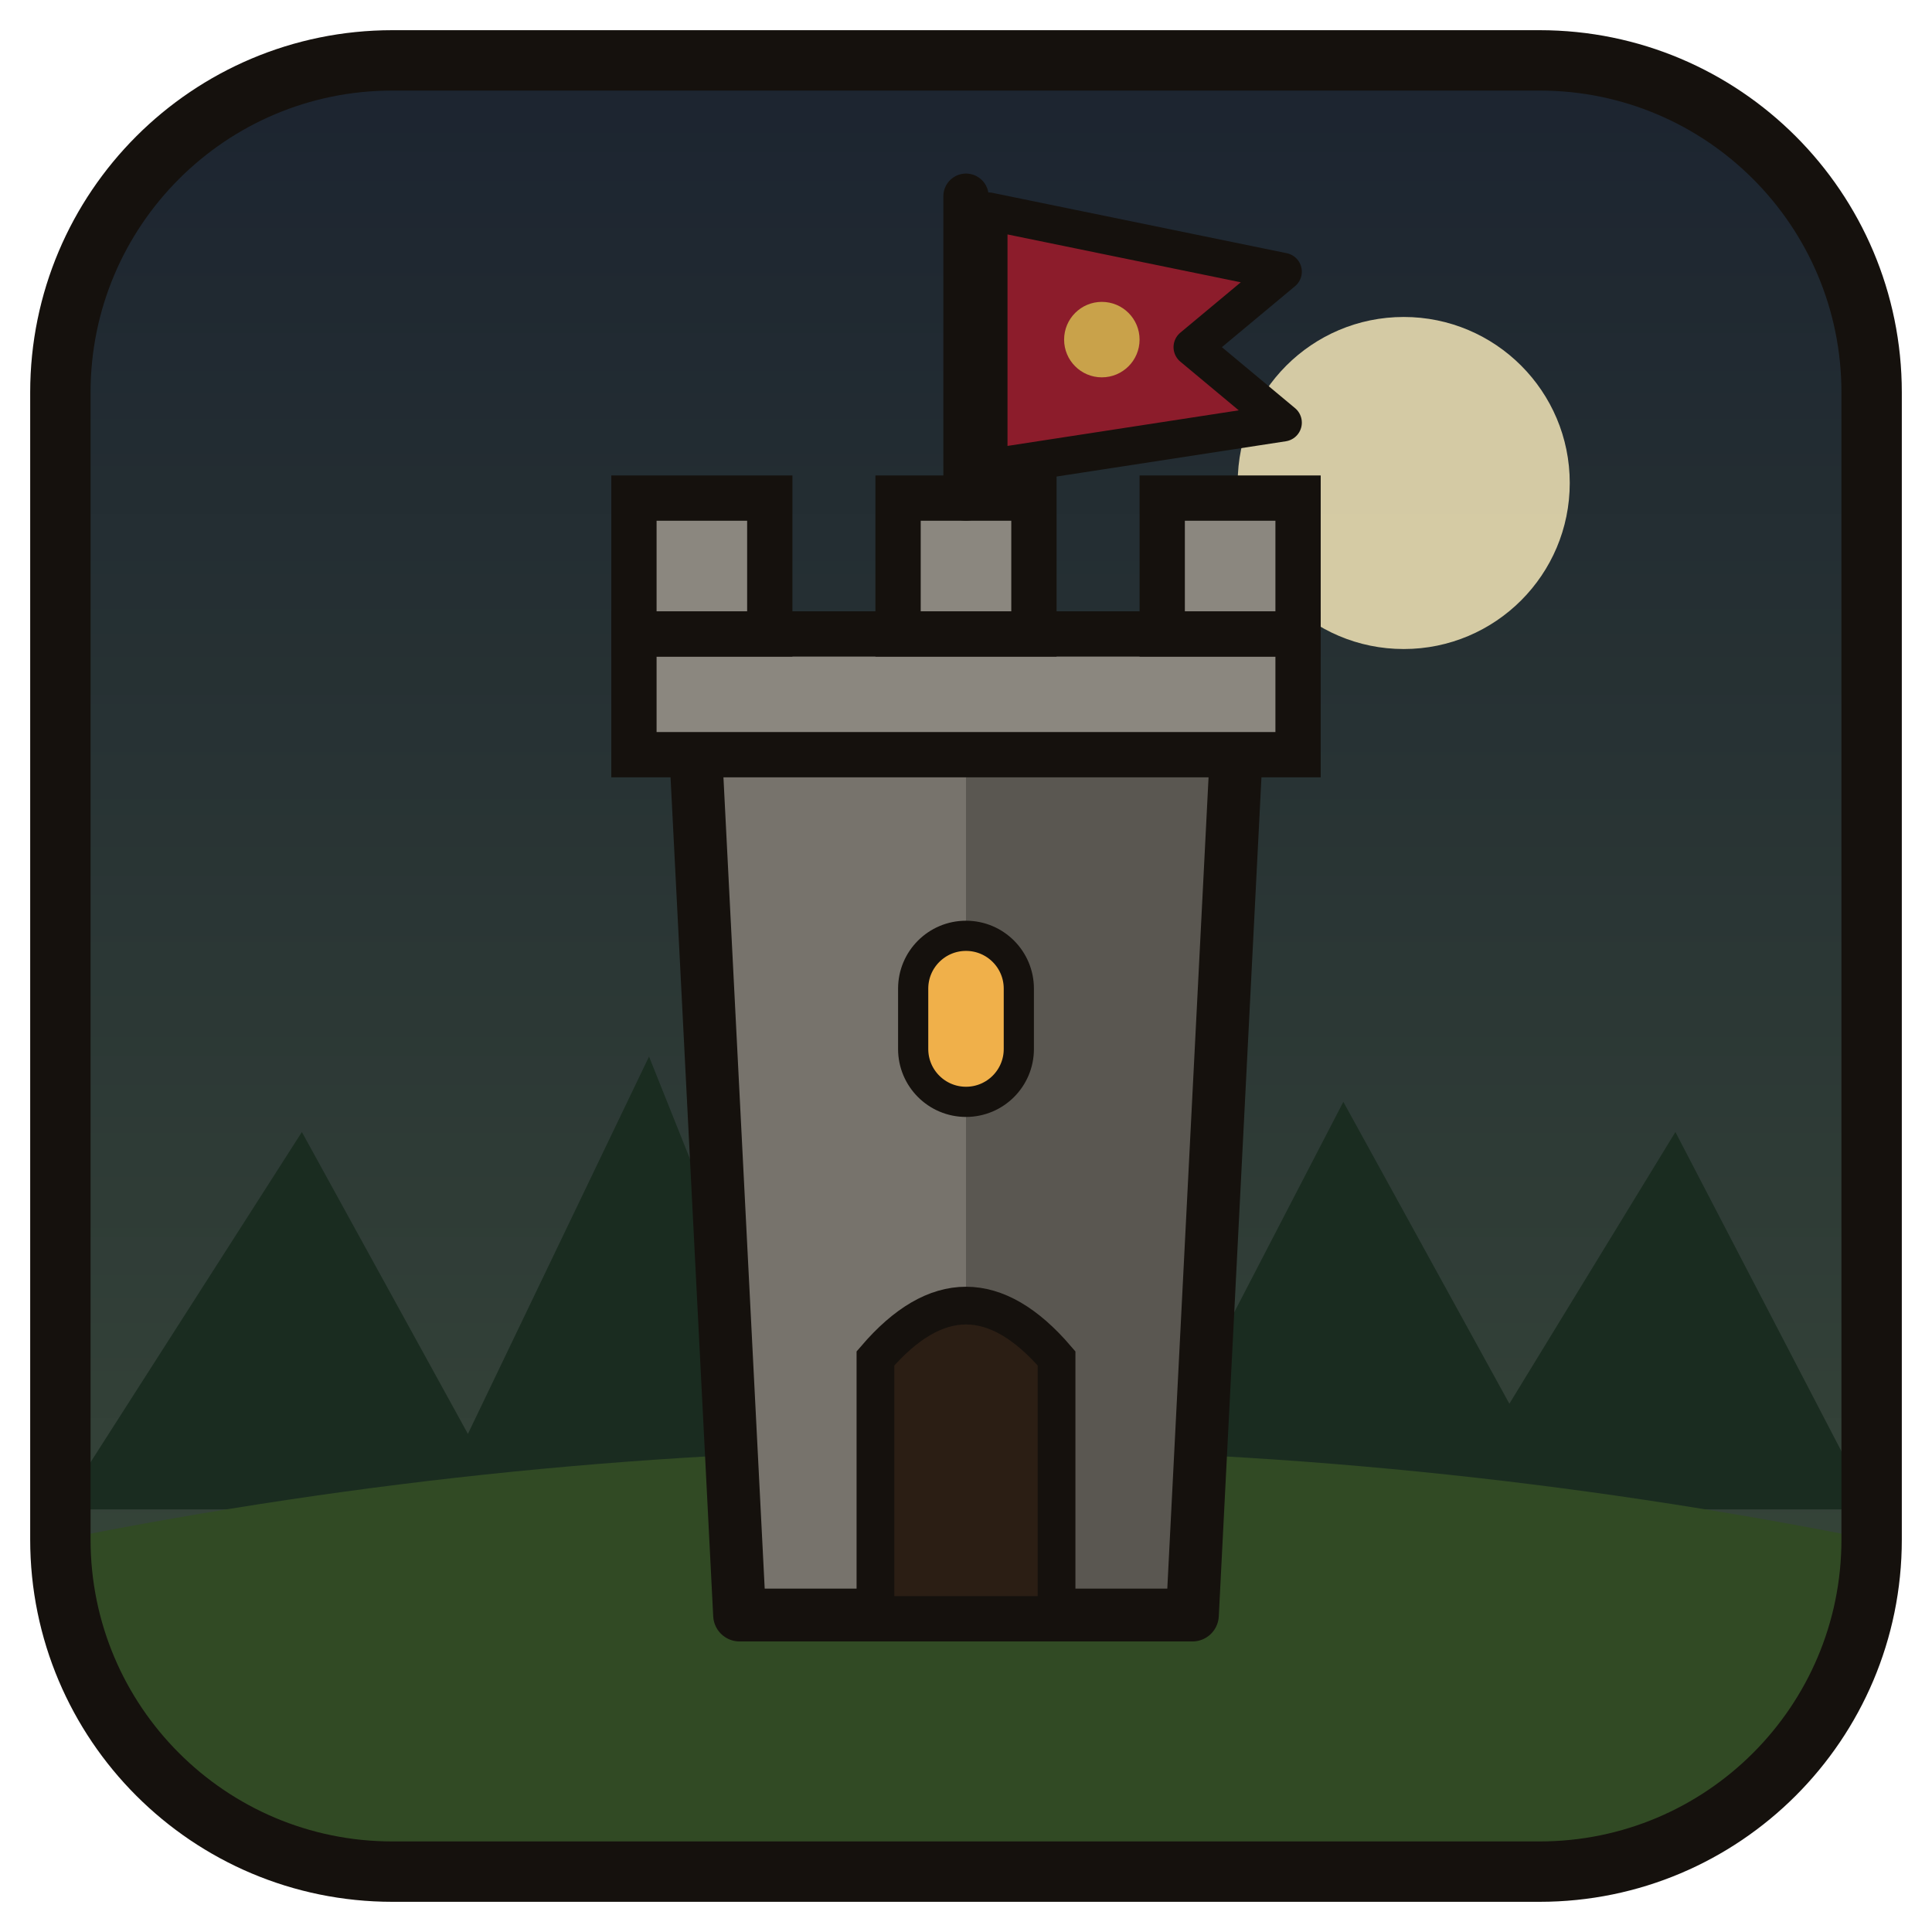
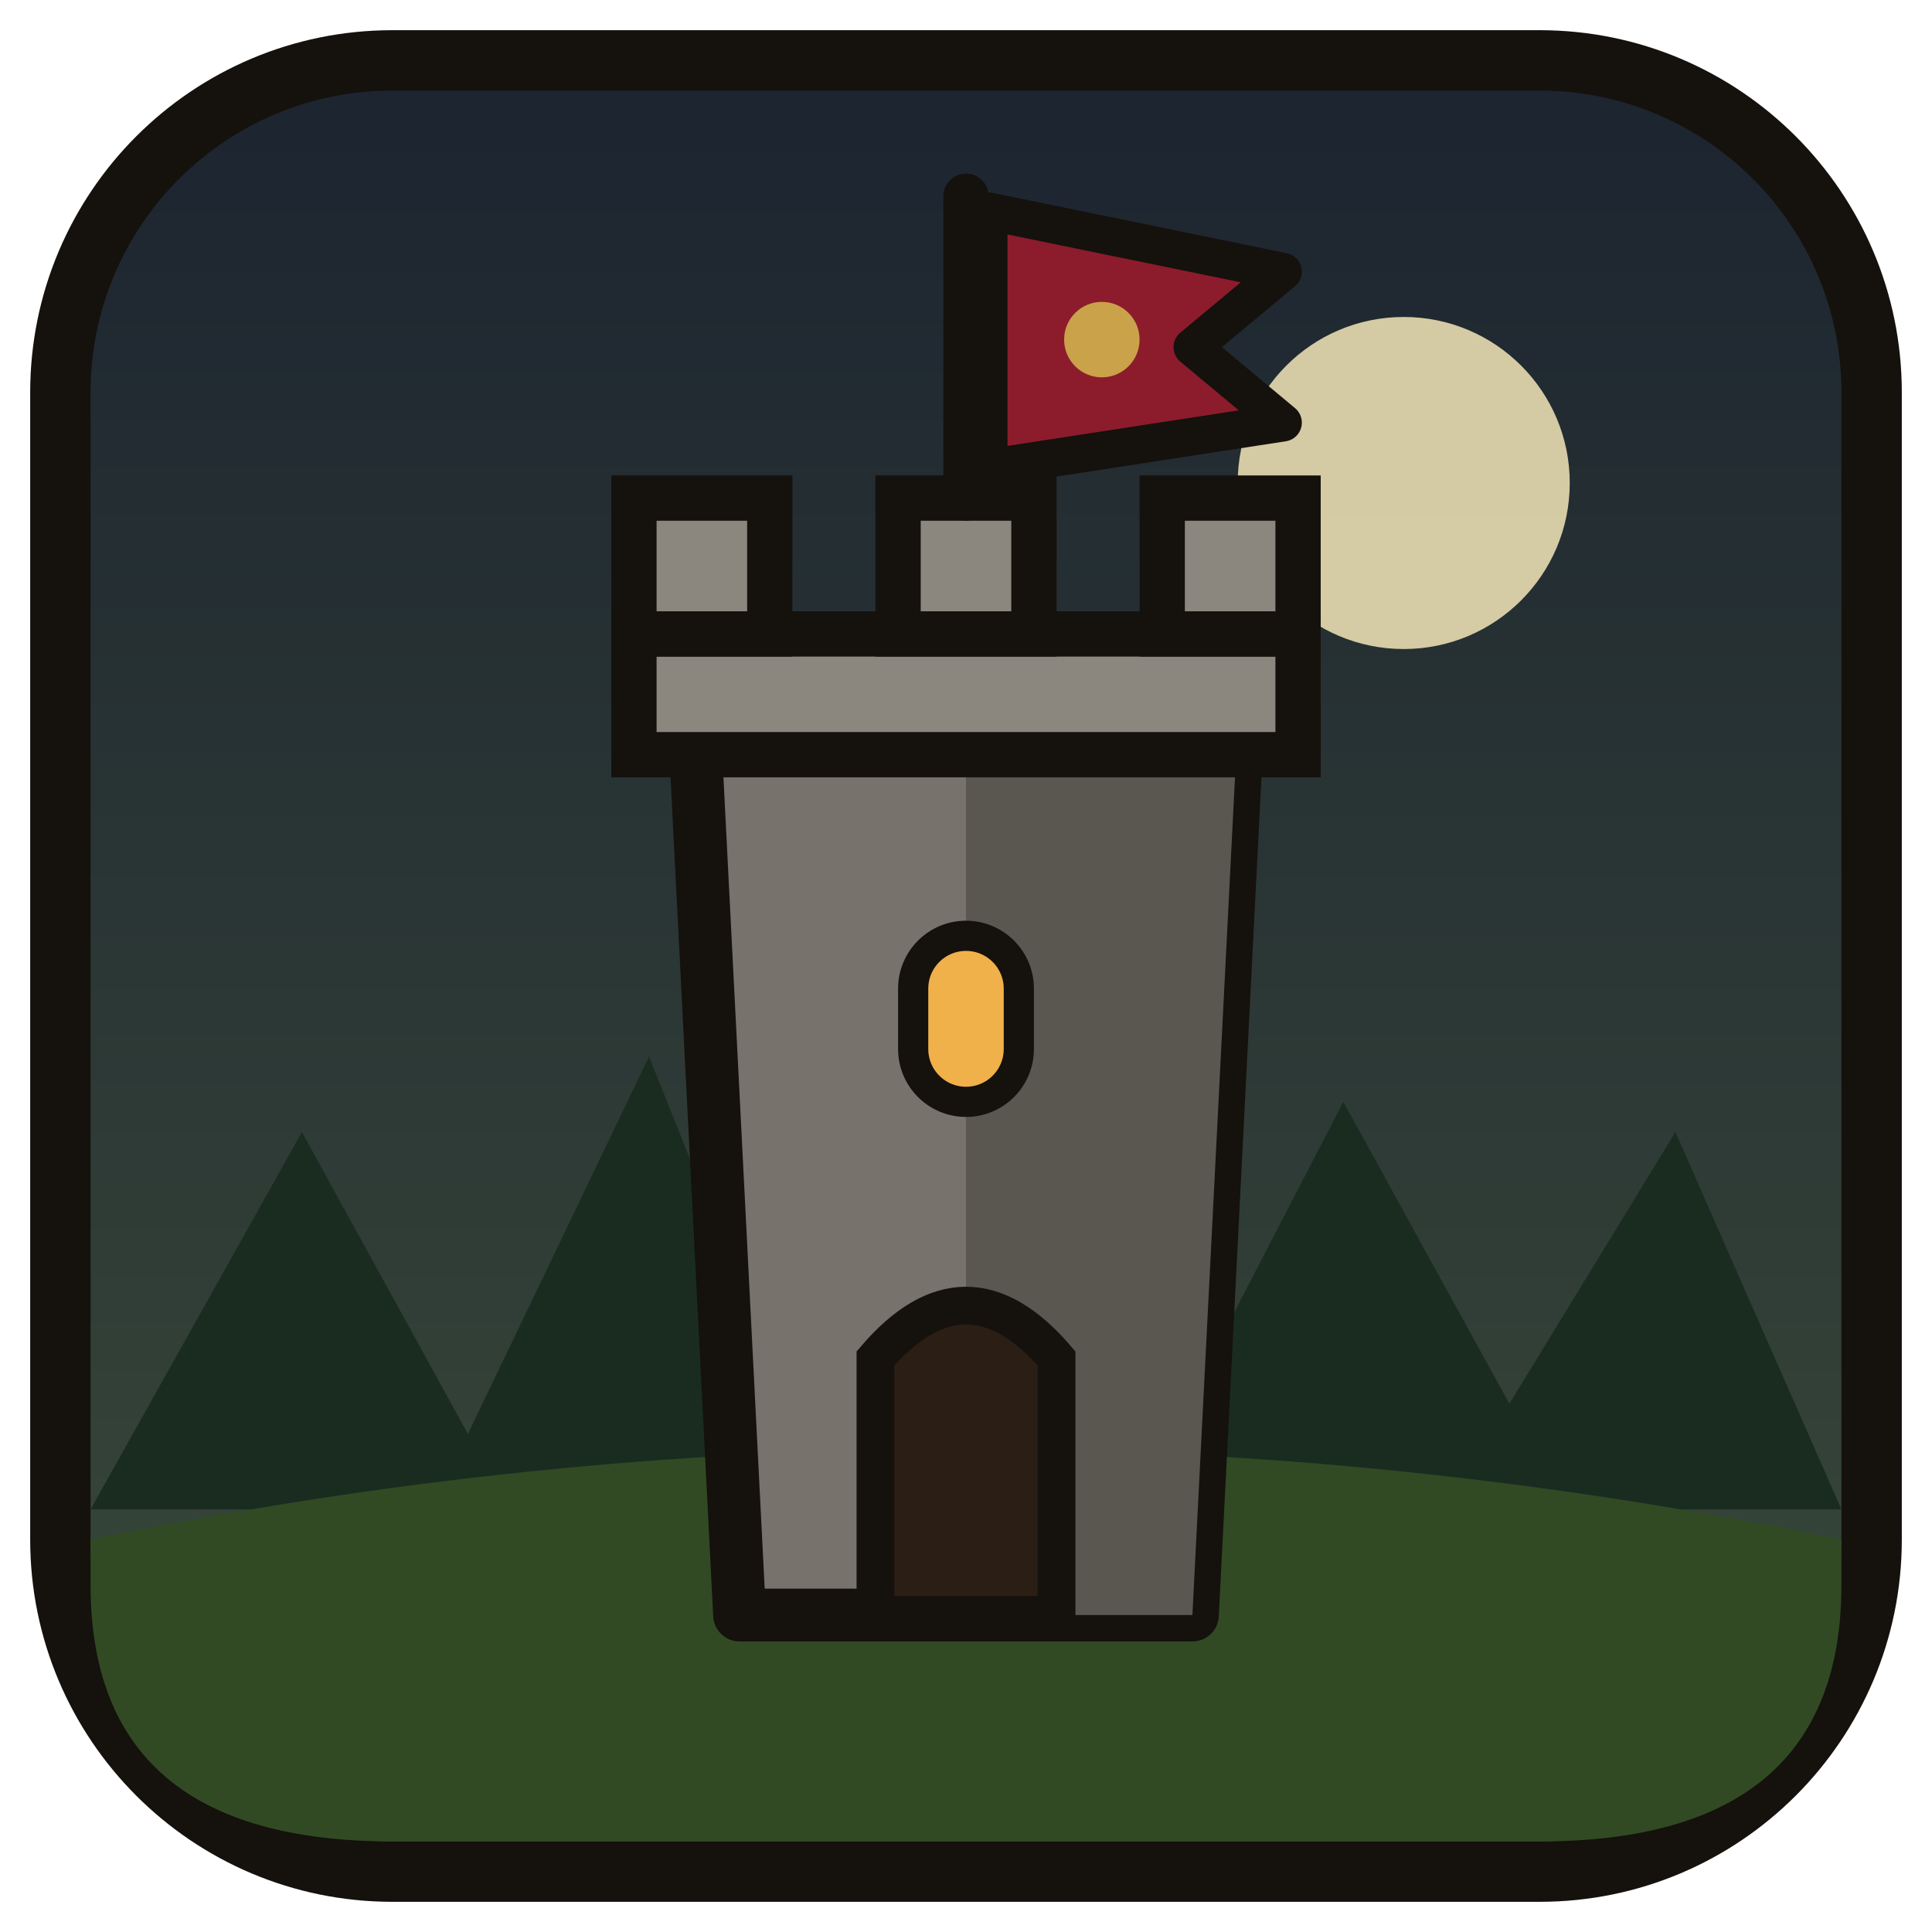
<svg xmlns="http://www.w3.org/2000/svg" width="256" height="256" viewBox="0 0 256 256">
  <defs>
    <linearGradient id="sky" x1="0" y1="0" x2="0" y2="1">
      <stop offset="0" stop-color="#1c2430" />
      <stop offset="1" stop-color="#3a4a3a" />
    </linearGradient>
  </defs>
-   <rect x="8" y="8" width="240" height="240" rx="44" fill="url(#sky)" />
+   <rect x="8" y="8" width="240" height="240" rx="44" fill="url(#sky)" stroke="#15110d" stroke-width="8" />
  <circle cx="186" cy="64" r="22" fill="#e8dcb0" opacity="0.9" />
-   <path d="M8 200 L40 150 L62 190 L86 140 L110 200Z M150 200 L178 146 L200 186 L222 150 L248 200Z" fill="#1a2c20" />
-   <path d="M8 204 Q128 180 248 204 A44 44 0 0 1 204 248 L52 248 A44 44 0 0 1 8 204Z" fill="#314a24" />
-   <rect x="8" y="8" width="240" height="240" rx="44" fill="none" stroke="#15110d" stroke-width="8" />
-   <path d="M92 96 L164 96 L158 214 L98 214Z" fill="#77736c" />
+   <path d="M12 200 L40 150 L62 190 L86 140 L110 200Z M150 200 L178 146 L200 186 L222 150 L244 200Z" fill="#1a2c20" />
+   <path d="M12 204 Q128 180 244 204 L244 210 Q244 244 204 244 L52 244 Q12 244 12 210Z" fill="#314a24" />
+   <path d="M92 96 L164 96 L158 214 L98 214Z" fill="#77736c" stroke="#15110d" stroke-width="7" stroke-linejoin="round" />
  <path d="M128 96 L164 96 L158 214 L128 214Z" fill="#5a5751" />
-   <path d="M92 96 L164 96 L158 214 L98 214Z" fill="none" stroke="#15110d" stroke-width="7" stroke-linejoin="round" />
  <path d="M84 84 L172 84 L172 100 L84 100Z" fill="#8b877f" stroke="#15110d" stroke-width="6" />
  <path d="M84 66 h18 v18 h-18z M119 66 h18 v18 h-18z M154 66 h18 v18 h-18z" fill="#8b877f" stroke="#15110d" stroke-width="6" />
  <path d="M116 214 L116 180 Q128 166 140 180 L140 214Z" fill="#2b1e14" stroke="#15110d" stroke-width="5" />
  <rect x="121" y="124" width="14" height="22" rx="7" fill="#f0b04a" stroke="#15110d" stroke-width="4" />
  <path d="M128 66 L128 26" stroke="#15110d" stroke-width="6" stroke-linecap="round" />
  <path d="M131 28 L170 36 L158 46 L170 56 L131 62Z" fill="#8c1c2b" stroke="#15110d" stroke-width="5" stroke-linejoin="round" />
  <circle cx="146" cy="45" r="5" fill="#c9a24a" />
</svg>
